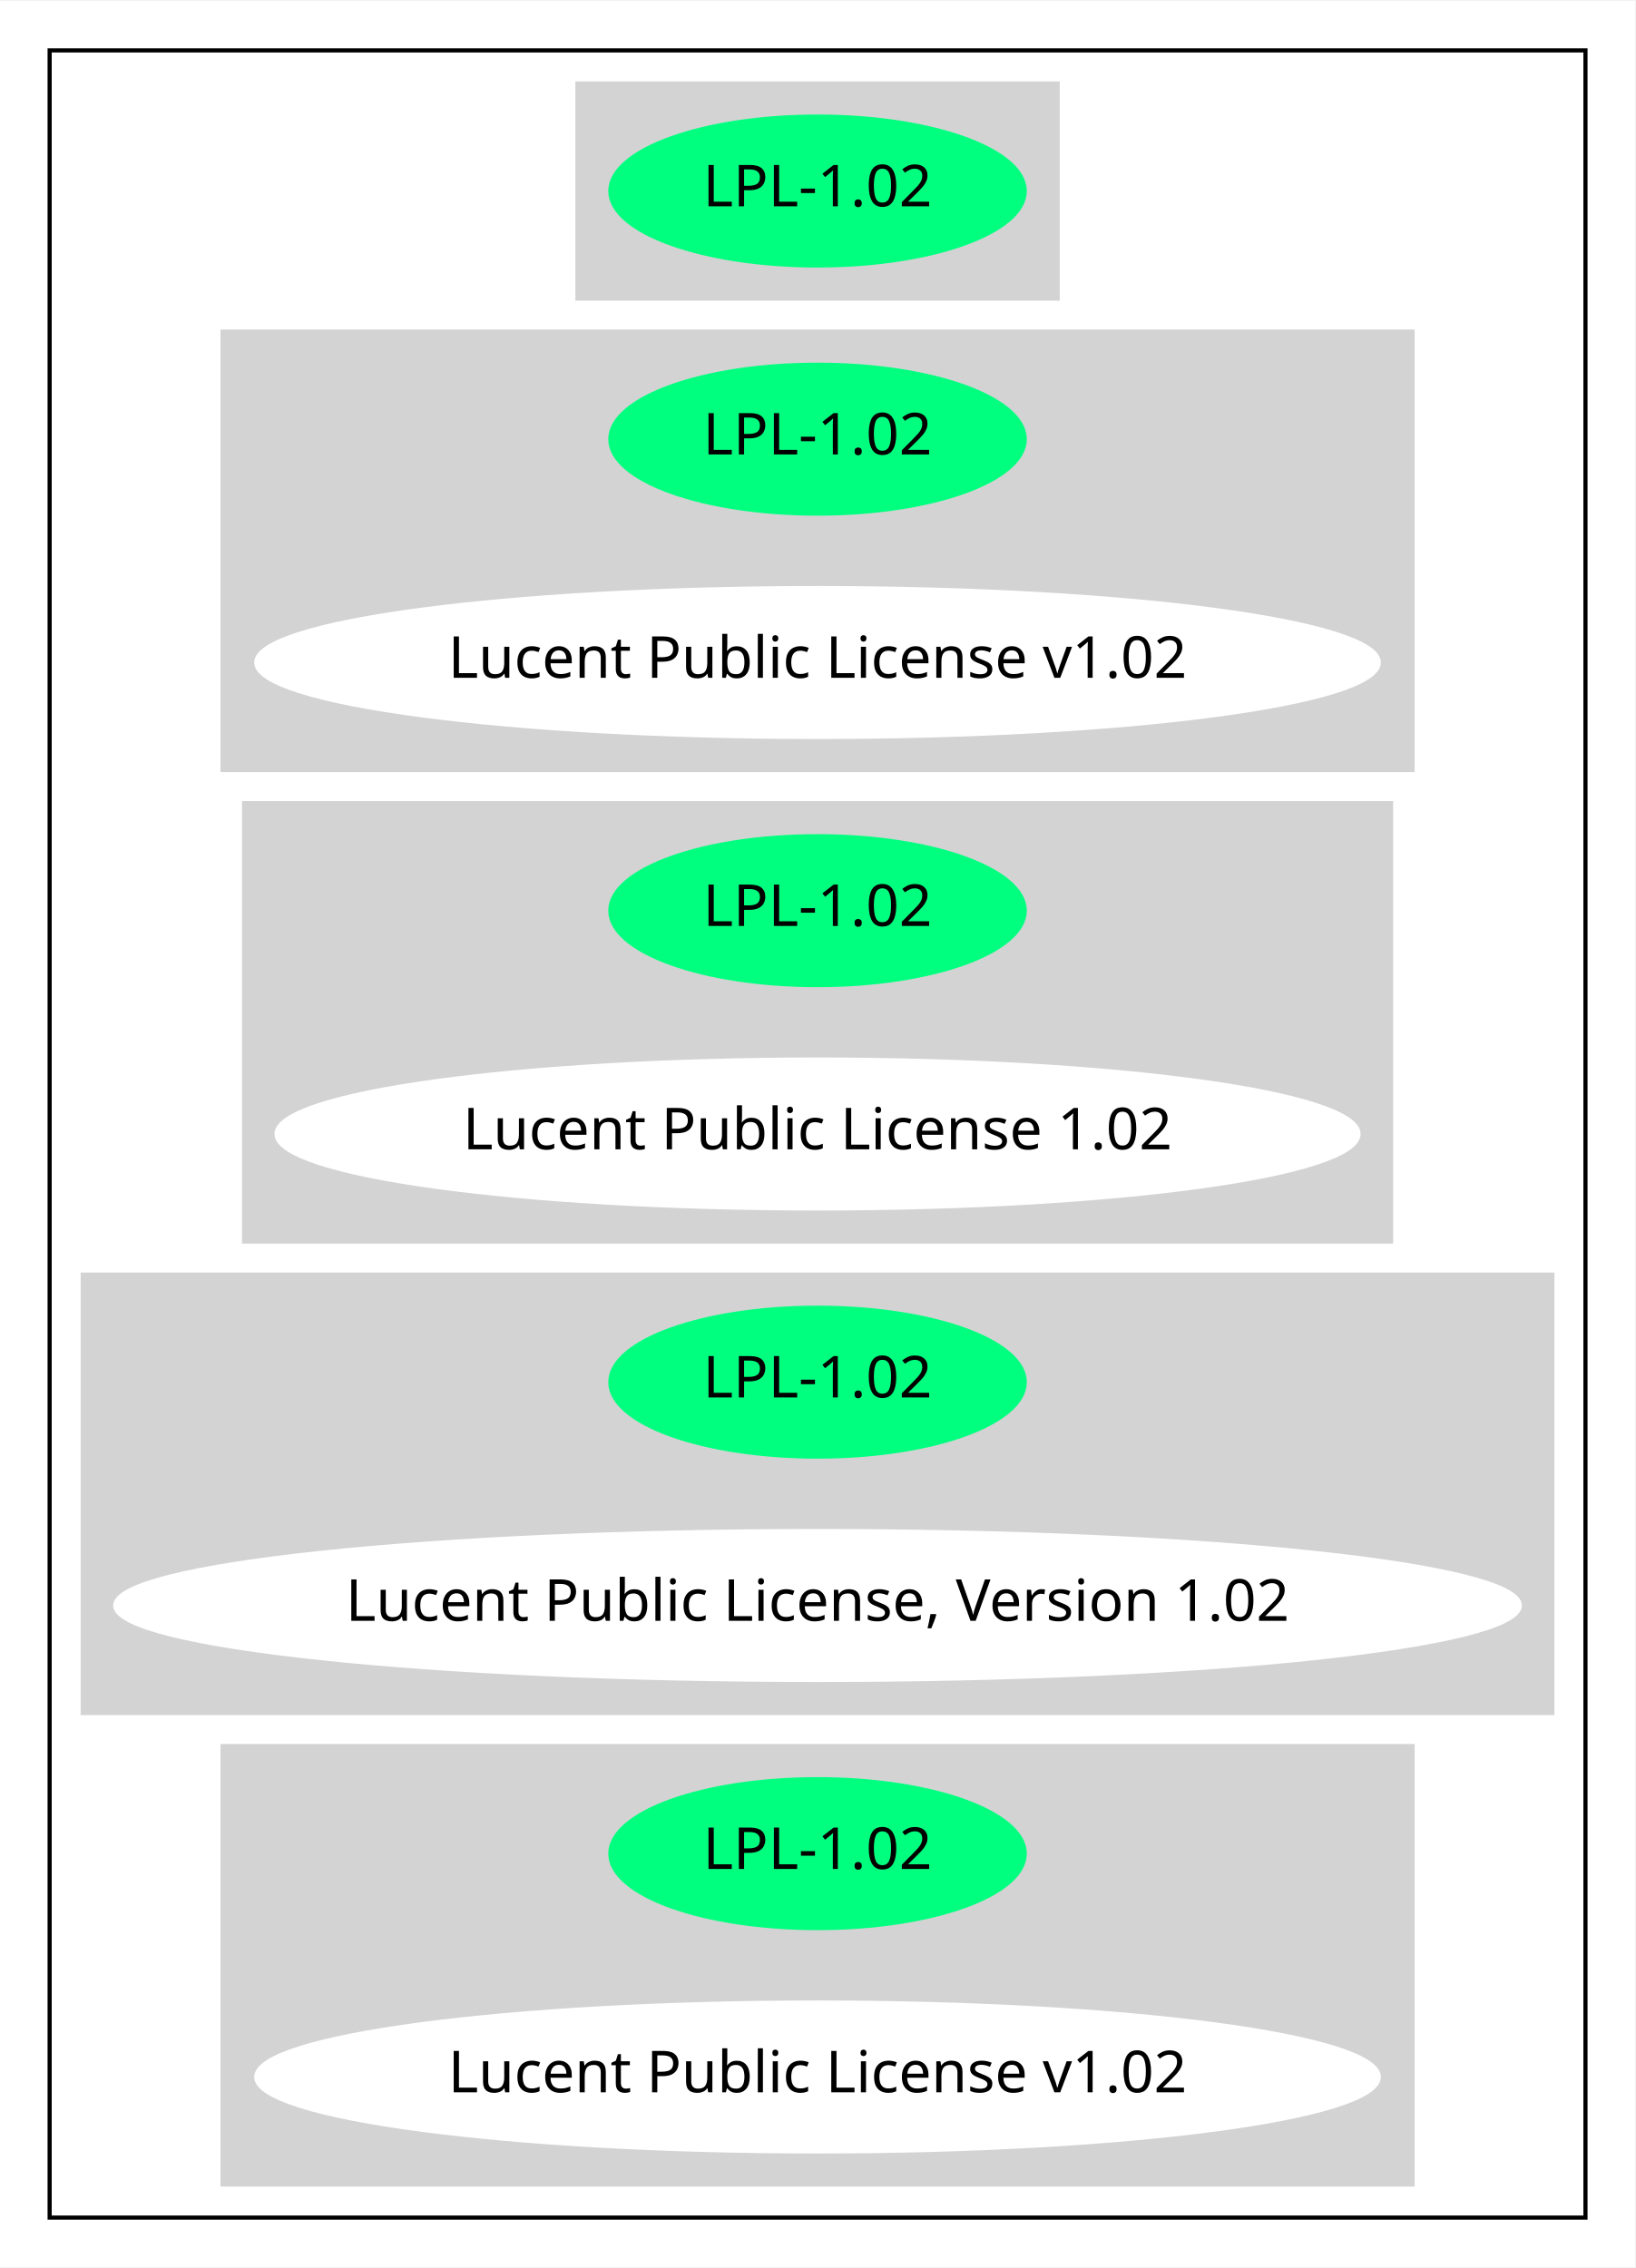
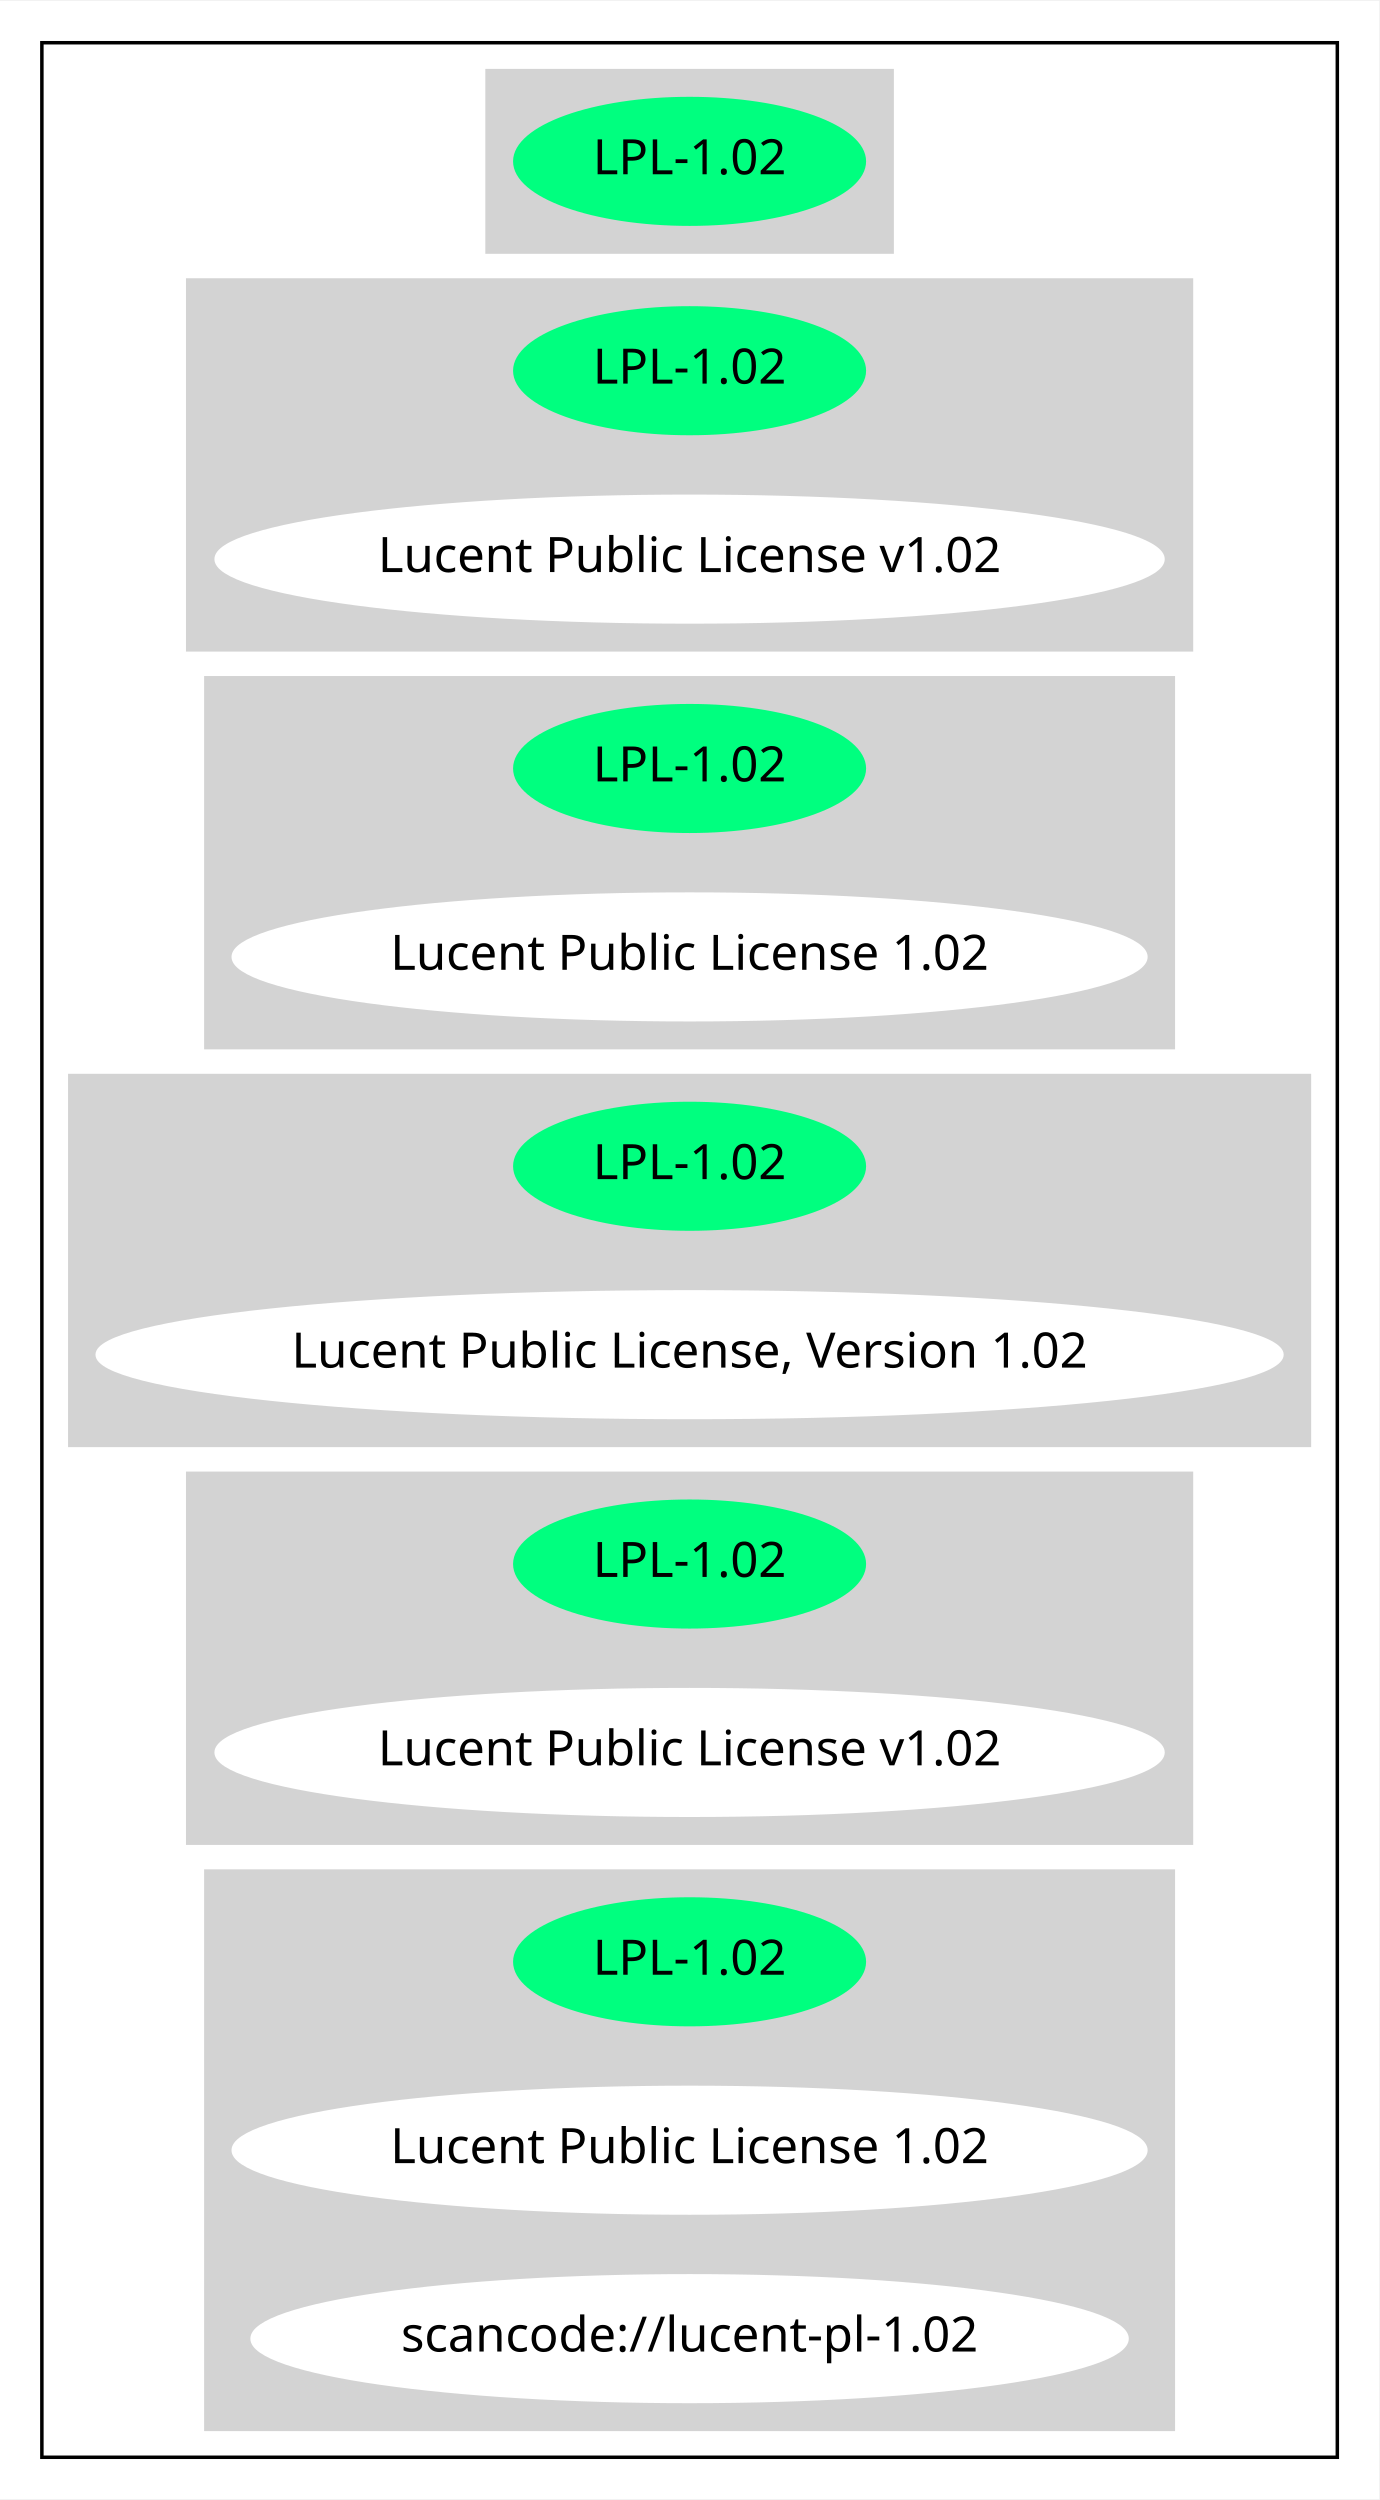
- <svg xmlns="http://www.w3.org/2000/svg" width="395pt" height="548pt" viewBox="0.00 0.00 395.27 548.00">
-   <g id="graph0" class="graph" transform="scale(1 1) rotate(0) translate(4 544)">
-     <polygon fill="white" stroke="transparent" points="-4,4 -4,-544 391.27,-544 391.27,4 -4,4" />
+ <svg xmlns="http://www.w3.org/2000/svg" width="395pt" height="716pt" viewBox="0.00 0.00 395.27 716.00">
+   <g id="graph0" class="graph" transform="scale(1 1) rotate(0) translate(4 712)">
+     <polygon fill="white" stroke="transparent" points="-4,4 -4,-712 391.27,-712 391.27,4 -4,4" />
    <g id="clust1" class="cluster">
-       <polygon fill="none" stroke="black" points="8,-8 8,-532 379.27,-532 379.27,-8 8,-8" />
+       <polygon fill="none" stroke="black" points="8,-8 8,-700 379.27,-700 379.27,-8 8,-8" />
    </g>
    <g id="clust2" class="cluster">
-       <polygon fill="lightgray" stroke="lightgray" points="135.59,-472 135.59,-524 251.68,-524 251.68,-472 135.59,-472" />
+       <polygon fill="lightgray" stroke="lightgray" points="135.59,-640 135.59,-692 251.68,-692 251.68,-640 135.59,-640" />
    </g>
    <g id="clust3" class="cluster">
-       <polygon fill="lightgray" stroke="lightgray" points="49.8,-358 49.8,-464 337.47,-464 337.47,-358 49.8,-358" />
+       <polygon fill="lightgray" stroke="lightgray" points="49.8,-526 49.8,-632 337.47,-632 337.47,-526 49.8,-526" />
    </g>
    <g id="clust4" class="cluster">
-       <polygon fill="lightgray" stroke="lightgray" points="55,-244 55,-350 332.27,-350 332.27,-244 55,-244" />
+       <polygon fill="lightgray" stroke="lightgray" points="55,-412 55,-518 332.27,-518 332.27,-412 55,-412" />
    </g>
    <g id="clust5" class="cluster">
-       <polygon fill="lightgray" stroke="lightgray" points="16,-130 16,-236 371.27,-236 371.27,-130 16,-130" />
+       <polygon fill="lightgray" stroke="lightgray" points="16,-298 16,-404 371.27,-404 371.27,-298 16,-298" />
    </g>
    <g id="clust6" class="cluster">
-       <polygon fill="lightgray" stroke="lightgray" points="49.8,-16 49.8,-122 337.47,-122 337.47,-16 49.8,-16" />
+       <polygon fill="lightgray" stroke="lightgray" points="49.8,-184 49.8,-290 337.47,-290 337.47,-184 49.8,-184" />
+     </g>
+     <g id="clust7" class="cluster">
+       <polygon fill="lightgray" stroke="lightgray" points="55,-16 55,-176 332.27,-176 332.27,-16 55,-16" />
    </g>
    <g id="node1" class="node">
-       <ellipse fill="springgreen" stroke="springgreen" cx="193.63" cy="-498" rx="50.09" ry="18" />
-       <text text-anchor="middle" x="193.63" y="-494.3" font-family="Times-Roman" font-size="14.00">LPL-1.02</text>
+       <ellipse fill="springgreen" stroke="springgreen" cx="193.63" cy="-666" rx="50.09" ry="18" />
+       <text text-anchor="middle" x="193.63" y="-662.3" font-family="Times-Roman" font-size="14.00">LPL-1.02</text>
    </g>
    <g id="node2" class="node">
-       <ellipse fill="springgreen" stroke="springgreen" cx="193.63" cy="-438" rx="50.09" ry="18" />
-       <text text-anchor="middle" x="193.63" y="-434.3" font-family="Times-Roman" font-size="14.00">LPL-1.02</text>
+       <ellipse fill="springgreen" stroke="springgreen" cx="193.63" cy="-606" rx="50.09" ry="18" />
+       <text text-anchor="middle" x="193.63" y="-602.3" font-family="Times-Roman" font-size="14.00">LPL-1.02</text>
    </g>
    <g id="node3" class="node">
-       <ellipse fill="white" stroke="white" cx="193.63" cy="-384" rx="135.68" ry="18" />
-       <text text-anchor="middle" x="193.63" y="-380.3" font-family="Times-Roman" font-size="14.00">Lucent Public License v1.02</text>
+       <ellipse fill="white" stroke="white" cx="193.63" cy="-552" rx="135.68" ry="18" />
+       <text text-anchor="middle" x="193.63" y="-548.3" font-family="Times-Roman" font-size="14.00">Lucent Public License v1.02</text>
    </g>
    <g id="node4" class="node">
-       <ellipse fill="springgreen" stroke="springgreen" cx="193.63" cy="-324" rx="50.09" ry="18" />
-       <text text-anchor="middle" x="193.63" y="-320.3" font-family="Times-Roman" font-size="14.00">LPL-1.02</text>
+       <ellipse fill="springgreen" stroke="springgreen" cx="193.63" cy="-492" rx="50.09" ry="18" />
+       <text text-anchor="middle" x="193.63" y="-488.3" font-family="Times-Roman" font-size="14.00">LPL-1.02</text>
    </g>
    <g id="node5" class="node">
-       <ellipse fill="white" stroke="white" cx="193.63" cy="-270" rx="130.78" ry="18" />
-       <text text-anchor="middle" x="193.63" y="-266.3" font-family="Times-Roman" font-size="14.00">Lucent Public License 1.02</text>
+       <ellipse fill="white" stroke="white" cx="193.63" cy="-438" rx="130.78" ry="18" />
+       <text text-anchor="middle" x="193.63" y="-434.3" font-family="Times-Roman" font-size="14.00">Lucent Public License 1.02</text>
    </g>
    <g id="node6" class="node">
-       <ellipse fill="springgreen" stroke="springgreen" cx="193.63" cy="-210" rx="50.09" ry="18" />
-       <text text-anchor="middle" x="193.63" y="-206.3" font-family="Times-Roman" font-size="14.00">LPL-1.02</text>
+       <ellipse fill="springgreen" stroke="springgreen" cx="193.63" cy="-378" rx="50.09" ry="18" />
+       <text text-anchor="middle" x="193.63" y="-374.3" font-family="Times-Roman" font-size="14.00">LPL-1.02</text>
    </g>
    <g id="node7" class="node">
-       <ellipse fill="white" stroke="white" cx="193.63" cy="-156" rx="169.77" ry="18" />
-       <text text-anchor="middle" x="193.63" y="-152.3" font-family="Times-Roman" font-size="14.00">Lucent Public License, Version 1.02</text>
+       <ellipse fill="white" stroke="white" cx="193.63" cy="-324" rx="169.77" ry="18" />
+       <text text-anchor="middle" x="193.63" y="-320.3" font-family="Times-Roman" font-size="14.00">Lucent Public License, Version 1.02</text>
    </g>
    <g id="node8" class="node">
-       <ellipse fill="springgreen" stroke="springgreen" cx="193.63" cy="-96" rx="50.09" ry="18" />
-       <text text-anchor="middle" x="193.63" y="-92.3" font-family="Times-Roman" font-size="14.00">LPL-1.02</text>
+       <ellipse fill="springgreen" stroke="springgreen" cx="193.63" cy="-264" rx="50.09" ry="18" />
+       <text text-anchor="middle" x="193.63" y="-260.3" font-family="Times-Roman" font-size="14.00">LPL-1.02</text>
    </g>
    <g id="node9" class="node">
-       <ellipse fill="white" stroke="white" cx="193.63" cy="-42" rx="135.68" ry="18" />
-       <text text-anchor="middle" x="193.63" y="-38.3" font-family="Times-Roman" font-size="14.00">Lucent Public License v1.02</text>
+       <ellipse fill="white" stroke="white" cx="193.63" cy="-210" rx="135.68" ry="18" />
+       <text text-anchor="middle" x="193.63" y="-206.3" font-family="Times-Roman" font-size="14.00">Lucent Public License v1.02</text>
+     </g>
+     <g id="node10" class="node">
+       <ellipse fill="springgreen" stroke="springgreen" cx="193.63" cy="-150" rx="50.09" ry="18" />
+       <text text-anchor="middle" x="193.63" y="-146.3" font-family="Times-Roman" font-size="14.00">LPL-1.02</text>
+     </g>
+     <g id="node11" class="node">
+       <ellipse fill="white" stroke="white" cx="193.63" cy="-96" rx="130.78" ry="18" />
+       <text text-anchor="middle" x="193.63" y="-92.3" font-family="Times-Roman" font-size="14.00">Lucent Public License 1.02</text>
+     </g>
+     <g id="node12" class="node">
+       <ellipse fill="white" stroke="white" cx="193.63" cy="-42" rx="125.38" ry="18" />
+       <text text-anchor="middle" x="193.63" y="-38.3" font-family="Times-Roman" font-size="14.00">scancode://lucent-pl-1.02</text>
    </g>
  </g>
</svg>
